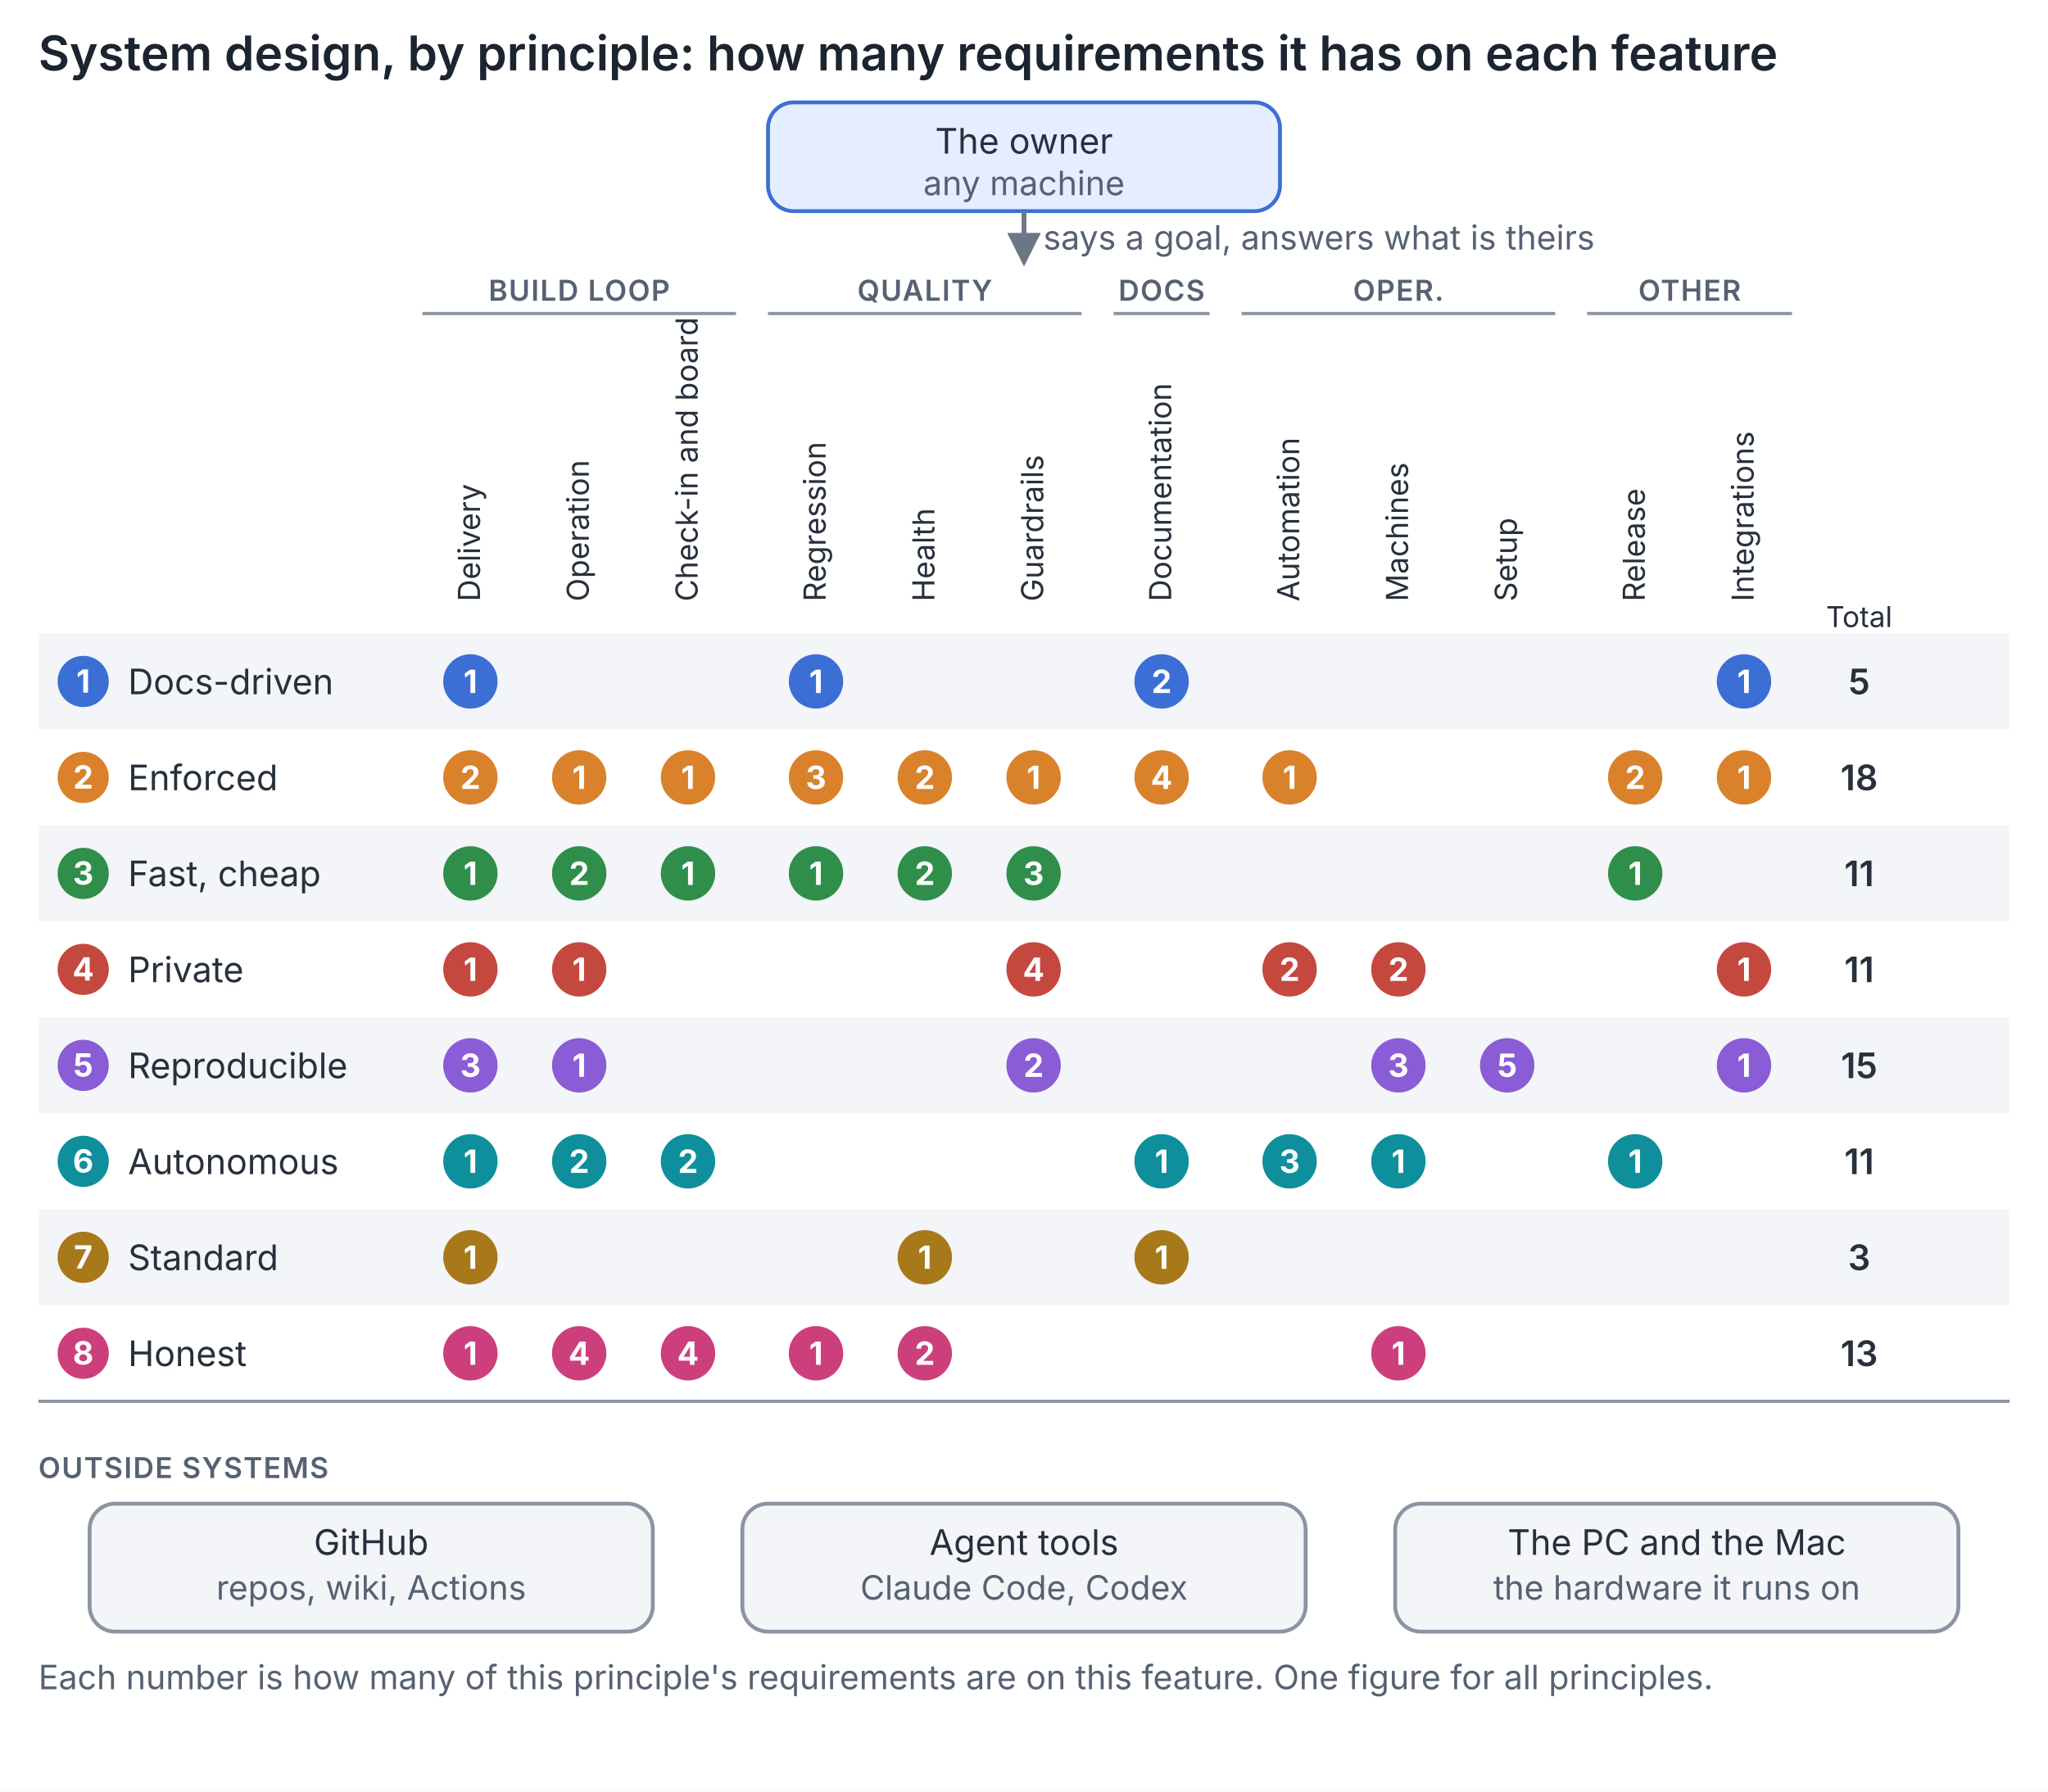
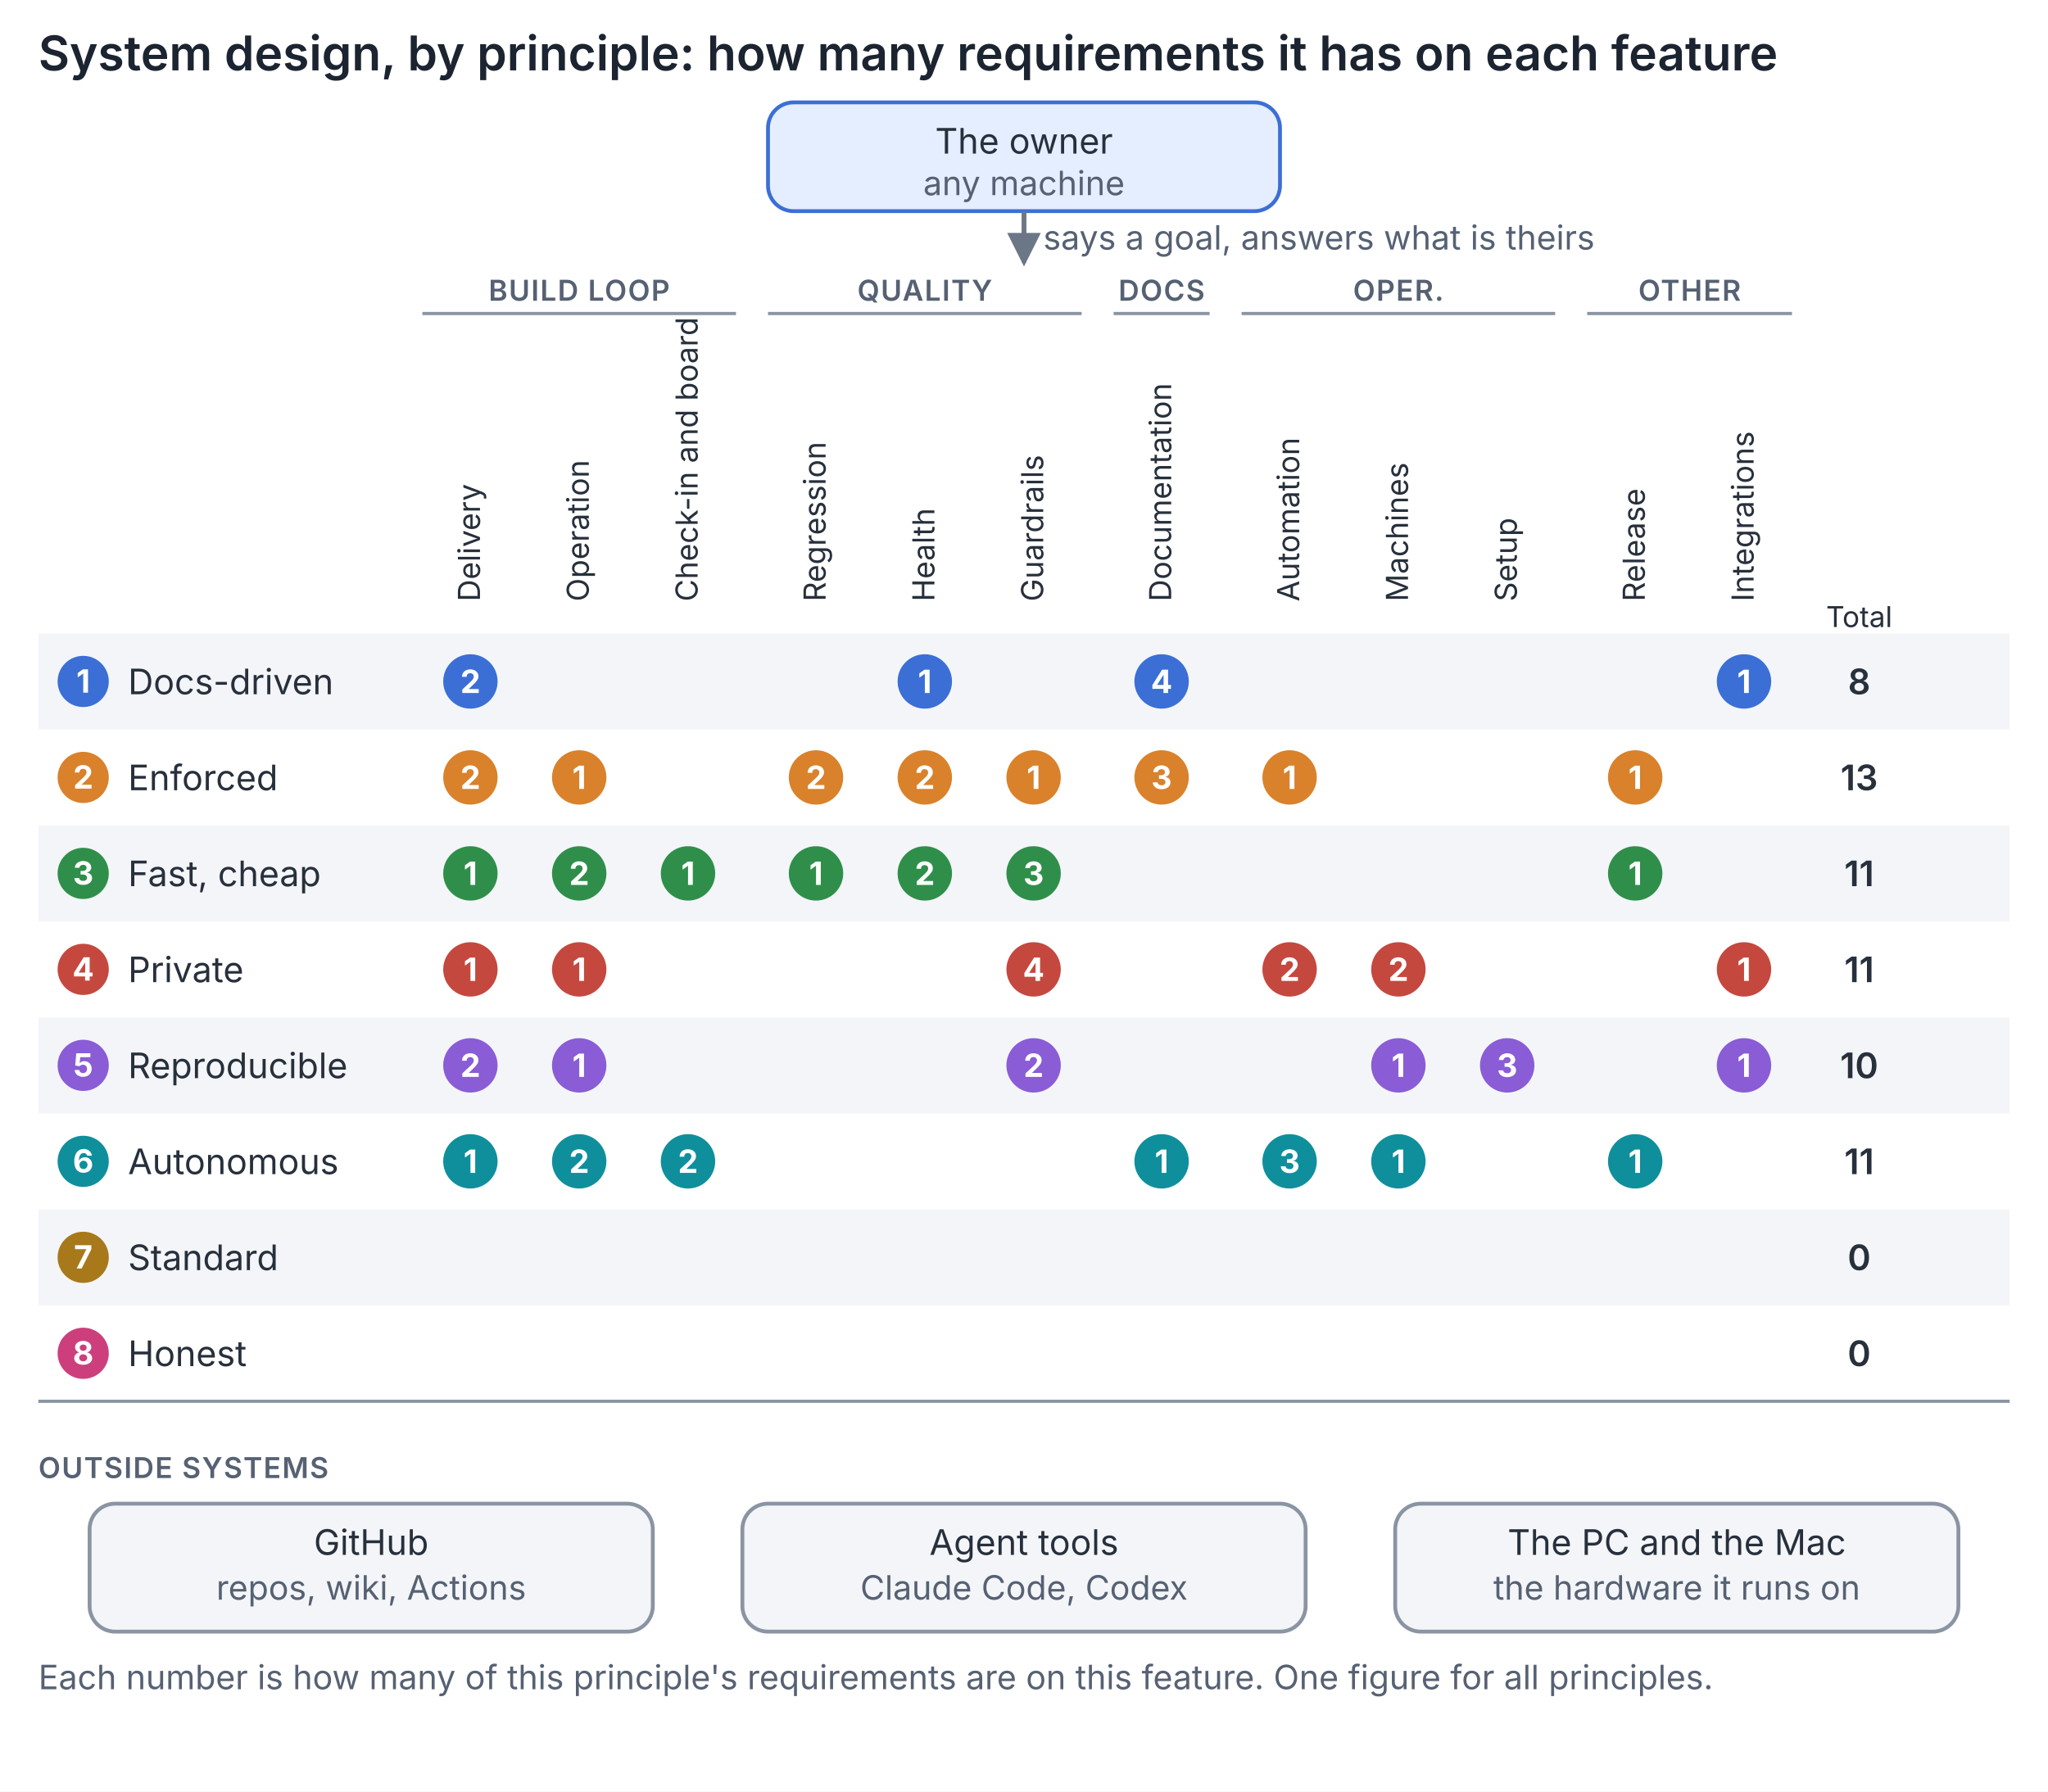
<svg xmlns="http://www.w3.org/2000/svg" viewBox="0 0 640 560" width="640" role="img" aria-label="System design, by principle: how many requirements it has on each feature">
  <style>.t{font:600 15px system-ui,-apple-system,Segoe UI,sans-serif;fill:#1b2430}.h{font:600 9px system-ui,-apple-system,Segoe UI,sans-serif;fill:#566173;letter-spacing:.04em}.s{font:400 11px system-ui,-apple-system,Segoe UI,sans-serif;fill:#27303c}.x{font:400 10.5px system-ui,-apple-system,Segoe UI,sans-serif;fill:#566173}.n{font:400 9px system-ui,-apple-system,Segoe UI,sans-serif;fill:#27303c}.k{font:700 10px system-ui,-apple-system,Segoe UI,sans-serif;fill:#fff}.bg{fill:#fff}.you{fill:#e4eeff;stroke:#3b6fd6}.box{fill:#f3f5f8;stroke:#8a94a3}.stripe{fill:#f3f5f8}.rule{stroke:#8a94a3;stroke-width:1}.a{stroke:#6b7686;stroke-width:1.5;fill:none}.ah{fill:#6b7686}.c1{fill:#3b6fd6}.c2{fill:#d9822b}.c3{fill:#2f8f4a}.c4{fill:#c5483f}.c5{fill:#8a5cd6}.c6{fill:#0f8f9c}.c7{fill:#a8791a}.c8{fill:#cc3f7c}@media (prefers-color-scheme: dark){.t{fill:#eef2f6}.h,.x{fill:#a3afbf}.s,.n{fill:#e1e7ee}.k{fill:#12171d}.bg{fill:#12171d}.you{fill:#162a4f;stroke:#6d9bf0}.box{fill:#222b36;stroke:#5c6b7d}.stripe{fill:#181e26}.rule{stroke:#5c6b7d}.a{stroke:#9aa7b8}.ah{fill:#9aa7b8}.c1{fill:#6d9bf0}.c2{fill:#f0a050}.c3{fill:#4fb56c}.c4{fill:#e0736a}.c5{fill:#b08cf0}.c6{fill:#3fc4d2}.c7{fill:#e0b84a}.c8{fill:#f07aa8}}</style>
  <defs>
    <marker id="ah" viewBox="0 0 8 8" refX="7" refY="4" markerWidth="7" markerHeight="7" orient="auto-start-reverse">
      <path d="M0 0 L8 4 L0 8 z" class="ah" />
    </marker>
  </defs>
  <rect width="640" height="560" class="bg" />
  <text x="12" y="22" class="t">System design, by principle: how many requirements it has on each feature</text>
  <rect x="240" y="32" width="160" height="34" rx="8" class="you" stroke-width="1.2" />
  <text x="320" y="48" text-anchor="middle" class="s">The owner</text>
  <text x="320" y="61" text-anchor="middle" class="x">any machine</text>
  <path d="M320 66 L320 82" class="a" marker-end="url(#ah)" />
  <text x="326" y="78" class="x">says a goal, answers what is theirs</text>
  <text x="181.0" y="94" text-anchor="middle" class="h">BUILD LOOP</text>
  <path d="M132 98 L230 98" class="rule" />
  <text x="289.0" y="94" text-anchor="middle" class="h">QUALITY</text>
  <path d="M240 98 L338 98" class="rule" />
  <text x="363.0" y="94" text-anchor="middle" class="h">DOCS</text>
  <path d="M348 98 L378 98" class="rule" />
  <text x="437.0" y="94" text-anchor="middle" class="h">OPER.</text>
  <path d="M388 98 L486 98" class="rule" />
  <text x="528.0" y="94" text-anchor="middle" class="h">OTHER</text>
  <path d="M496 98 L560 98" class="rule" />
  <text transform="translate(147.0 104) rotate(-90)" x="-84" y="3" class="n" style="font-size:9.5px">Delivery</text>
  <text transform="translate(181.0 104) rotate(-90)" x="-84" y="3" class="n" style="font-size:9.5px">Operation</text>
  <text transform="translate(215.0 104) rotate(-90)" x="-84" y="3" class="n" style="font-size:9.5px">Check-in and board</text>
  <text transform="translate(255.0 104) rotate(-90)" x="-84" y="3" class="n" style="font-size:9.5px">Regression</text>
  <text transform="translate(289.0 104) rotate(-90)" x="-84" y="3" class="n" style="font-size:9.5px">Health</text>
  <text transform="translate(323.0 104) rotate(-90)" x="-84" y="3" class="n" style="font-size:9.5px">Guardrails</text>
  <text transform="translate(363.0 104) rotate(-90)" x="-84" y="3" class="n" style="font-size:9.5px">Documentation</text>
  <text transform="translate(403.0 104) rotate(-90)" x="-84" y="3" class="n" style="font-size:9.5px">Automation</text>
  <text transform="translate(437.0 104) rotate(-90)" x="-84" y="3" class="n" style="font-size:9.5px">Machines</text>
  <text transform="translate(471.0 104) rotate(-90)" x="-84" y="3" class="n" style="font-size:9.5px">Setup</text>
  <text transform="translate(511.0 104) rotate(-90)" x="-84" y="3" class="n" style="font-size:9.5px">Release</text>
  <text transform="translate(545.0 104) rotate(-90)" x="-84" y="3" class="n" style="font-size:9.5px">Integrations</text>
  <text x="581.0" y="196" text-anchor="middle" class="n">Total</text>
  <rect x="12" y="198" width="616" height="30" class="stripe" />
  <circle cx="26" cy="213" r="8" class="c1" />
  <text x="26" y="216.5" text-anchor="middle" class="k">1</text>
  <text x="40" y="217" class="s">Docs-driven</text>
  <circle cx="147.0" cy="213.0" r="8.5" class="c1" />
-   <text x="147.0" y="216.6" text-anchor="middle" class="k">1</text>
-   <circle cx="255.0" cy="213.0" r="8.5" class="c1" />
-   <text x="255.0" y="216.6" text-anchor="middle" class="k">1</text>
+   <text x="147.0" y="216.6" text-anchor="middle" class="k">2</text>
+   <circle cx="289.0" cy="213.0" r="8.5" class="c1" />
+   <text x="289.0" y="216.6" text-anchor="middle" class="k">1</text>
  <circle cx="363.0" cy="213.0" r="8.5" class="c1" />
-   <text x="363.0" y="216.6" text-anchor="middle" class="k">2</text>
+   <text x="363.0" y="216.6" text-anchor="middle" class="k">4</text>
  <circle cx="545.0" cy="213.0" r="8.5" class="c1" />
  <text x="545.0" y="216.6" text-anchor="middle" class="k">1</text>
-   <text x="581.0" y="217" text-anchor="middle" class="s" style="font-weight:600">5</text>
+   <text x="581.0" y="217" text-anchor="middle" class="s" style="font-weight:600">8</text>
  <circle cx="26" cy="243" r="8" class="c2" />
  <text x="26" y="246.5" text-anchor="middle" class="k">2</text>
  <text x="40" y="247" class="s">Enforced</text>
  <circle cx="147.0" cy="243.0" r="8.5" class="c2" />
  <text x="147.0" y="246.6" text-anchor="middle" class="k">2</text>
  <circle cx="181.0" cy="243.0" r="8.5" class="c2" />
  <text x="181.0" y="246.6" text-anchor="middle" class="k">1</text>
-   <circle cx="215.0" cy="243.0" r="8.5" class="c2" />
-   <text x="215.0" y="246.6" text-anchor="middle" class="k">1</text>
  <circle cx="255.0" cy="243.0" r="8.5" class="c2" />
-   <text x="255.0" y="246.6" text-anchor="middle" class="k">3</text>
+   <text x="255.0" y="246.6" text-anchor="middle" class="k">2</text>
  <circle cx="289.0" cy="243.0" r="8.5" class="c2" />
  <text x="289.0" y="246.6" text-anchor="middle" class="k">2</text>
  <circle cx="323.0" cy="243.0" r="8.5" class="c2" />
  <text x="323.0" y="246.6" text-anchor="middle" class="k">1</text>
  <circle cx="363.0" cy="243.0" r="8.5" class="c2" />
-   <text x="363.0" y="246.6" text-anchor="middle" class="k">4</text>
+   <text x="363.0" y="246.6" text-anchor="middle" class="k">3</text>
  <circle cx="403.0" cy="243.0" r="8.5" class="c2" />
  <text x="403.0" y="246.6" text-anchor="middle" class="k">1</text>
  <circle cx="511.0" cy="243.0" r="8.5" class="c2" />
-   <text x="511.0" y="246.6" text-anchor="middle" class="k">2</text>
-   <circle cx="545.0" cy="243.0" r="8.5" class="c2" />
-   <text x="545.0" y="246.6" text-anchor="middle" class="k">1</text>
-   <text x="581.0" y="247" text-anchor="middle" class="s" style="font-weight:600">18</text>
+   <text x="511.0" y="246.6" text-anchor="middle" class="k">1</text>
+   <text x="581.0" y="247" text-anchor="middle" class="s" style="font-weight:600">13</text>
  <rect x="12" y="258" width="616" height="30" class="stripe" />
  <circle cx="26" cy="273" r="8" class="c3" />
  <text x="26" y="276.5" text-anchor="middle" class="k">3</text>
  <text x="40" y="277" class="s">Fast, cheap</text>
  <circle cx="147.0" cy="273.0" r="8.5" class="c3" />
  <text x="147.0" y="276.6" text-anchor="middle" class="k">1</text>
  <circle cx="181.0" cy="273.0" r="8.5" class="c3" />
  <text x="181.0" y="276.6" text-anchor="middle" class="k">2</text>
  <circle cx="215.0" cy="273.0" r="8.5" class="c3" />
  <text x="215.0" y="276.6" text-anchor="middle" class="k">1</text>
  <circle cx="255.0" cy="273.0" r="8.5" class="c3" />
  <text x="255.0" y="276.6" text-anchor="middle" class="k">1</text>
  <circle cx="289.0" cy="273.0" r="8.5" class="c3" />
  <text x="289.0" y="276.6" text-anchor="middle" class="k">2</text>
  <circle cx="323.0" cy="273.0" r="8.5" class="c3" />
  <text x="323.0" y="276.6" text-anchor="middle" class="k">3</text>
  <circle cx="511.0" cy="273.0" r="8.5" class="c3" />
  <text x="511.0" y="276.6" text-anchor="middle" class="k">1</text>
  <text x="581.0" y="277" text-anchor="middle" class="s" style="font-weight:600">11</text>
  <circle cx="26" cy="303" r="8" class="c4" />
  <text x="26" y="306.5" text-anchor="middle" class="k">4</text>
  <text x="40" y="307" class="s">Private</text>
  <circle cx="147.0" cy="303.0" r="8.5" class="c4" />
  <text x="147.0" y="306.6" text-anchor="middle" class="k">1</text>
  <circle cx="181.0" cy="303.0" r="8.5" class="c4" />
  <text x="181.0" y="306.6" text-anchor="middle" class="k">1</text>
  <circle cx="323.0" cy="303.0" r="8.5" class="c4" />
  <text x="323.0" y="306.6" text-anchor="middle" class="k">4</text>
  <circle cx="403.0" cy="303.0" r="8.5" class="c4" />
  <text x="403.0" y="306.6" text-anchor="middle" class="k">2</text>
  <circle cx="437.0" cy="303.0" r="8.5" class="c4" />
  <text x="437.0" y="306.6" text-anchor="middle" class="k">2</text>
  <circle cx="545.0" cy="303.0" r="8.5" class="c4" />
  <text x="545.0" y="306.6" text-anchor="middle" class="k">1</text>
  <text x="581.0" y="307" text-anchor="middle" class="s" style="font-weight:600">11</text>
  <rect x="12" y="318" width="616" height="30" class="stripe" />
  <circle cx="26" cy="333" r="8" class="c5" />
  <text x="26" y="336.5" text-anchor="middle" class="k">5</text>
  <text x="40" y="337" class="s">Reproducible</text>
  <circle cx="147.0" cy="333.0" r="8.5" class="c5" />
-   <text x="147.0" y="336.6" text-anchor="middle" class="k">3</text>
+   <text x="147.0" y="336.6" text-anchor="middle" class="k">2</text>
  <circle cx="181.0" cy="333.0" r="8.5" class="c5" />
  <text x="181.0" y="336.6" text-anchor="middle" class="k">1</text>
  <circle cx="323.0" cy="333.0" r="8.5" class="c5" />
  <text x="323.0" y="336.6" text-anchor="middle" class="k">2</text>
  <circle cx="437.0" cy="333.0" r="8.5" class="c5" />
-   <text x="437.0" y="336.6" text-anchor="middle" class="k">3</text>
+   <text x="437.0" y="336.6" text-anchor="middle" class="k">1</text>
  <circle cx="471.0" cy="333.0" r="8.5" class="c5" />
-   <text x="471.0" y="336.6" text-anchor="middle" class="k">5</text>
+   <text x="471.0" y="336.6" text-anchor="middle" class="k">3</text>
  <circle cx="545.0" cy="333.0" r="8.5" class="c5" />
  <text x="545.0" y="336.6" text-anchor="middle" class="k">1</text>
-   <text x="581.0" y="337" text-anchor="middle" class="s" style="font-weight:600">15</text>
+   <text x="581.0" y="337" text-anchor="middle" class="s" style="font-weight:600">10</text>
  <circle cx="26" cy="363" r="8" class="c6" />
  <text x="26" y="366.5" text-anchor="middle" class="k">6</text>
  <text x="40" y="367" class="s">Autonomous</text>
  <circle cx="147.0" cy="363.0" r="8.5" class="c6" />
  <text x="147.0" y="366.6" text-anchor="middle" class="k">1</text>
  <circle cx="181.0" cy="363.0" r="8.5" class="c6" />
  <text x="181.0" y="366.6" text-anchor="middle" class="k">2</text>
  <circle cx="215.0" cy="363.0" r="8.5" class="c6" />
  <text x="215.0" y="366.6" text-anchor="middle" class="k">2</text>
  <circle cx="363.0" cy="363.0" r="8.5" class="c6" />
  <text x="363.0" y="366.6" text-anchor="middle" class="k">1</text>
  <circle cx="403.0" cy="363.0" r="8.5" class="c6" />
  <text x="403.0" y="366.6" text-anchor="middle" class="k">3</text>
  <circle cx="437.0" cy="363.0" r="8.5" class="c6" />
  <text x="437.0" y="366.6" text-anchor="middle" class="k">1</text>
  <circle cx="511.0" cy="363.0" r="8.5" class="c6" />
  <text x="511.0" y="366.6" text-anchor="middle" class="k">1</text>
  <text x="581.0" y="367" text-anchor="middle" class="s" style="font-weight:600">11</text>
  <rect x="12" y="378" width="616" height="30" class="stripe" />
  <circle cx="26" cy="393" r="8" class="c7" />
  <text x="26" y="396.5" text-anchor="middle" class="k">7</text>
  <text x="40" y="397" class="s">Standard</text>
-   <circle cx="147.0" cy="393.0" r="8.5" class="c7" />
-   <text x="147.0" y="396.6" text-anchor="middle" class="k">1</text>
-   <circle cx="289.0" cy="393.0" r="8.5" class="c7" />
-   <text x="289.0" y="396.6" text-anchor="middle" class="k">1</text>
-   <circle cx="363.0" cy="393.0" r="8.5" class="c7" />
-   <text x="363.0" y="396.6" text-anchor="middle" class="k">1</text>
-   <text x="581.0" y="397" text-anchor="middle" class="s" style="font-weight:600">3</text>
+   <text x="581.0" y="397" text-anchor="middle" class="s" style="font-weight:600">0</text>
  <circle cx="26" cy="423" r="8" class="c8" />
  <text x="26" y="426.5" text-anchor="middle" class="k">8</text>
  <text x="40" y="427" class="s">Honest</text>
-   <circle cx="147.0" cy="423.0" r="8.5" class="c8" />
-   <text x="147.0" y="426.6" text-anchor="middle" class="k">1</text>
-   <circle cx="181.0" cy="423.0" r="8.5" class="c8" />
-   <text x="181.0" y="426.6" text-anchor="middle" class="k">4</text>
-   <circle cx="215.0" cy="423.0" r="8.5" class="c8" />
-   <text x="215.0" y="426.6" text-anchor="middle" class="k">4</text>
-   <circle cx="255.0" cy="423.0" r="8.5" class="c8" />
-   <text x="255.0" y="426.6" text-anchor="middle" class="k">1</text>
-   <circle cx="289.0" cy="423.0" r="8.5" class="c8" />
-   <text x="289.0" y="426.6" text-anchor="middle" class="k">2</text>
-   <circle cx="437.0" cy="423.0" r="8.5" class="c8" />
-   <text x="437.0" y="426.6" text-anchor="middle" class="k">1</text>
-   <text x="581.0" y="427" text-anchor="middle" class="s" style="font-weight:600">13</text>
+   <text x="581.0" y="427" text-anchor="middle" class="s" style="font-weight:600">0</text>
  <path d="M12 438 L628 438" class="rule" />
  <text x="12" y="462" class="h">OUTSIDE SYSTEMS</text>
  <rect x="28" y="470" width="176" height="40" rx="8" class="box" stroke-width="1.2" />
  <text x="116" y="486" text-anchor="middle" class="s">GitHub</text>
  <text x="116" y="500" text-anchor="middle" class="x">repos, wiki, Actions</text>
  <rect x="232" y="470" width="176" height="40" rx="8" class="box" stroke-width="1.2" />
  <text x="320" y="486" text-anchor="middle" class="s">Agent tools</text>
  <text x="320" y="500" text-anchor="middle" class="x">Claude Code, Codex</text>
  <rect x="436" y="470" width="176" height="40" rx="8" class="box" stroke-width="1.2" />
  <text x="524" y="486" text-anchor="middle" class="s">The PC and the Mac</text>
  <text x="524" y="500" text-anchor="middle" class="x">the hardware it runs on</text>
  <text x="12" y="528" class="x">Each number is how many of this principle's requirements are on this feature. One figure for all principles.</text>
</svg>
